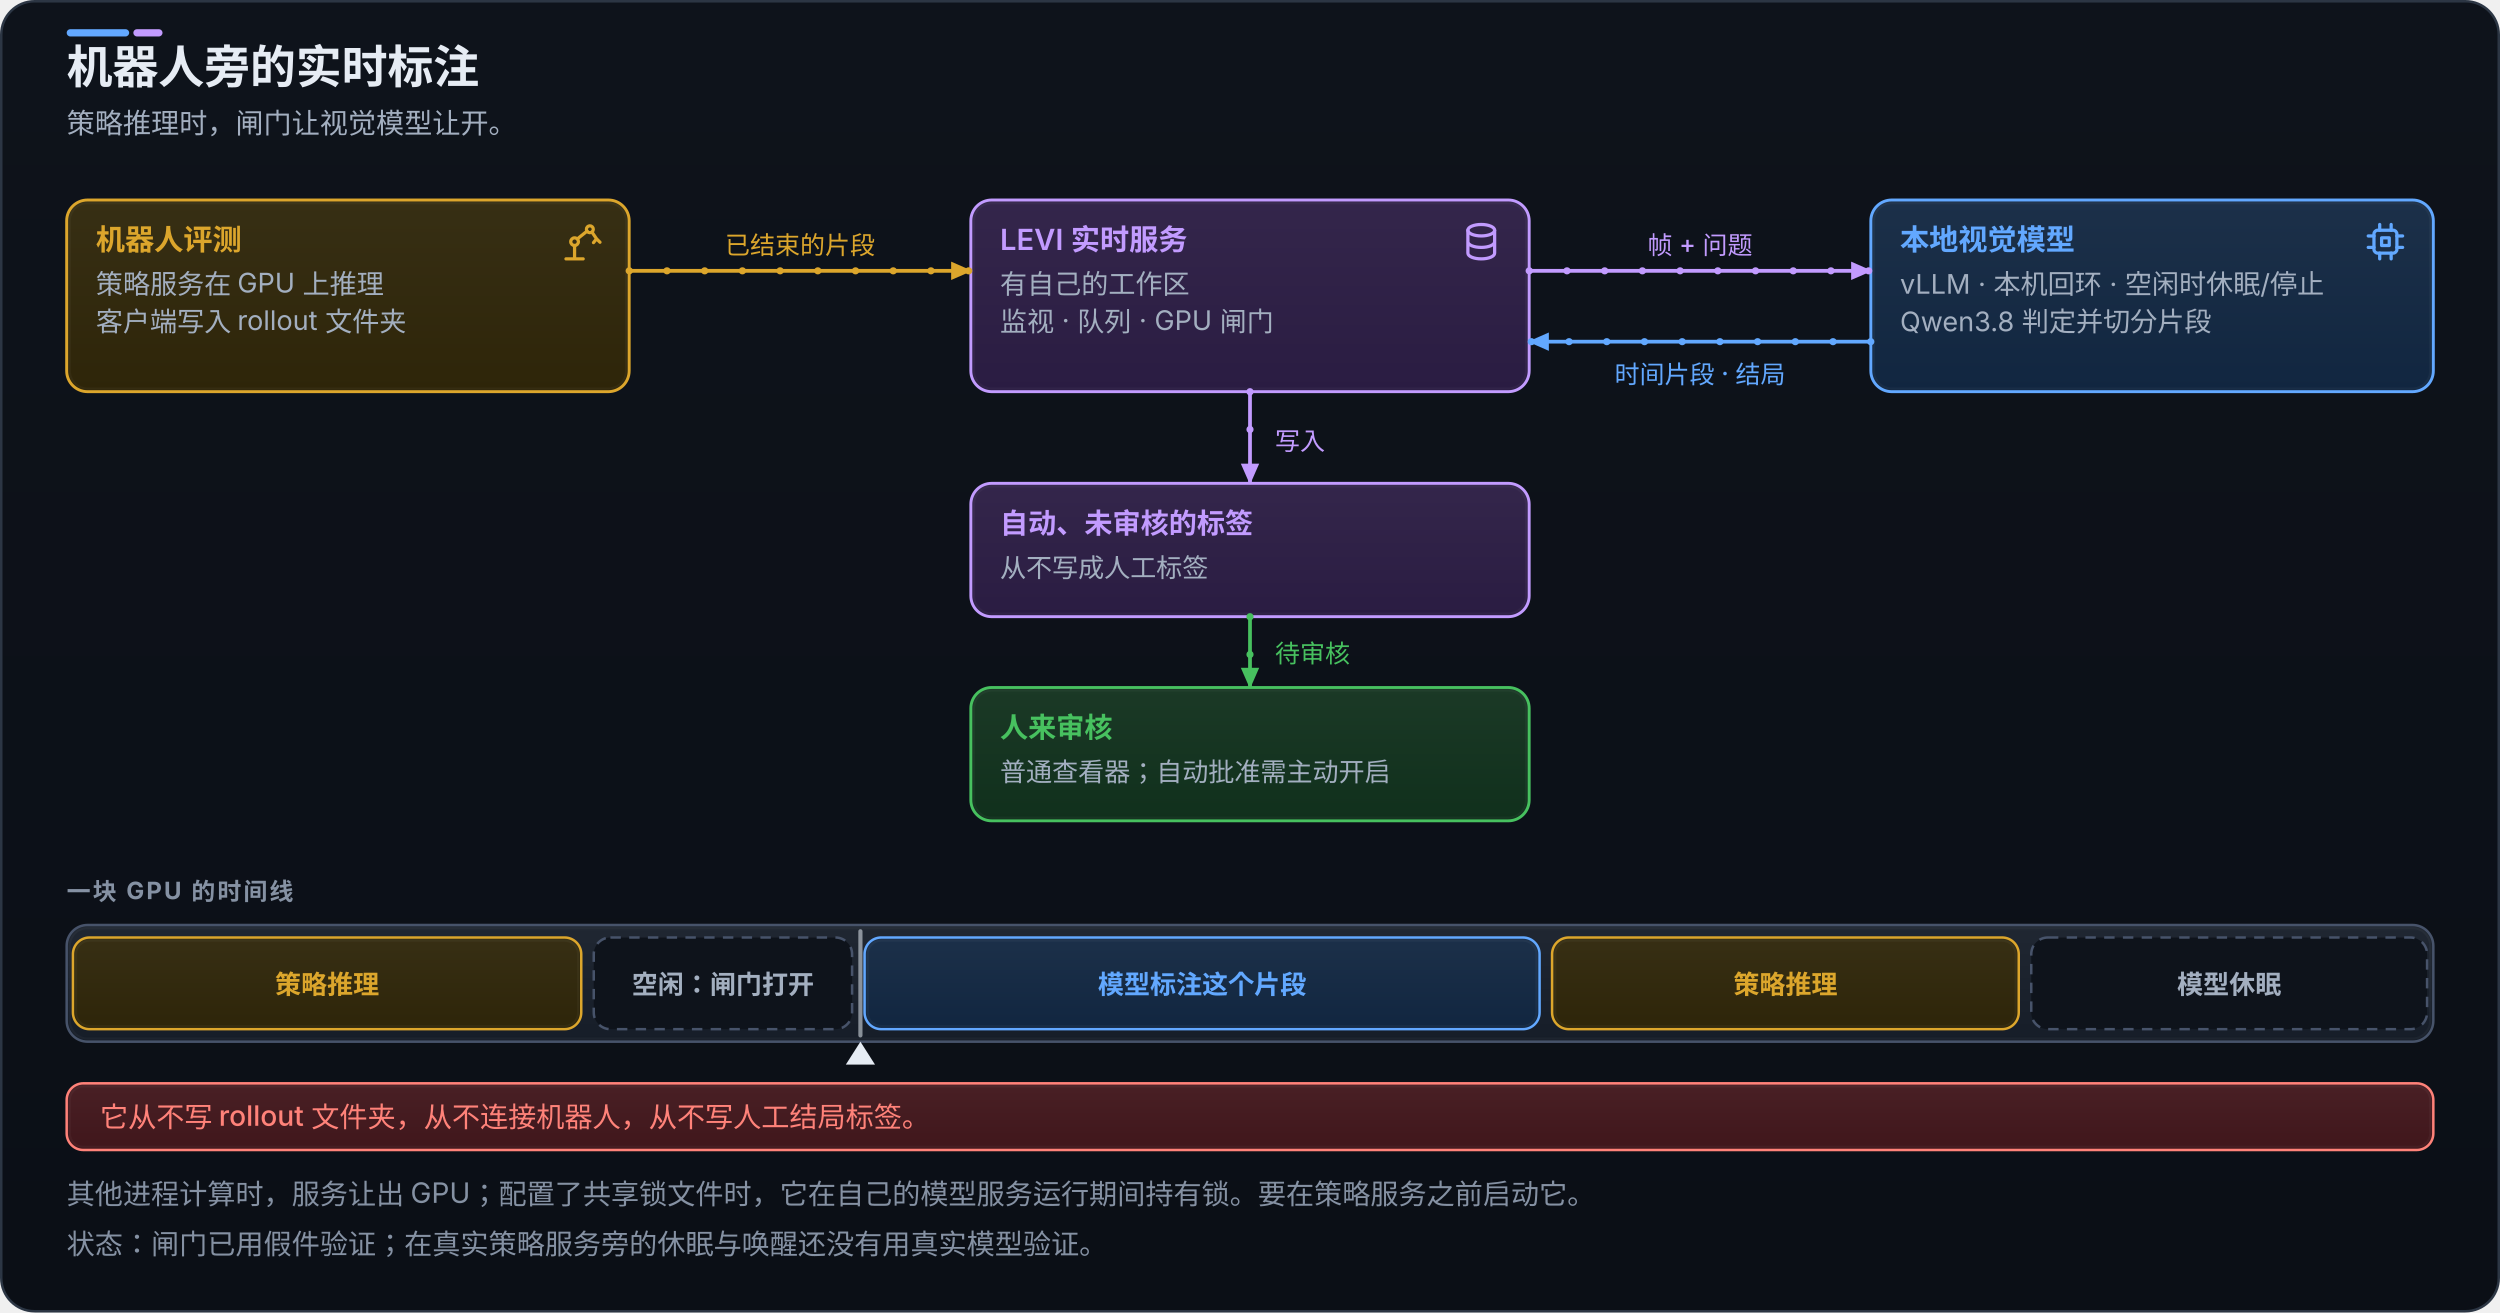
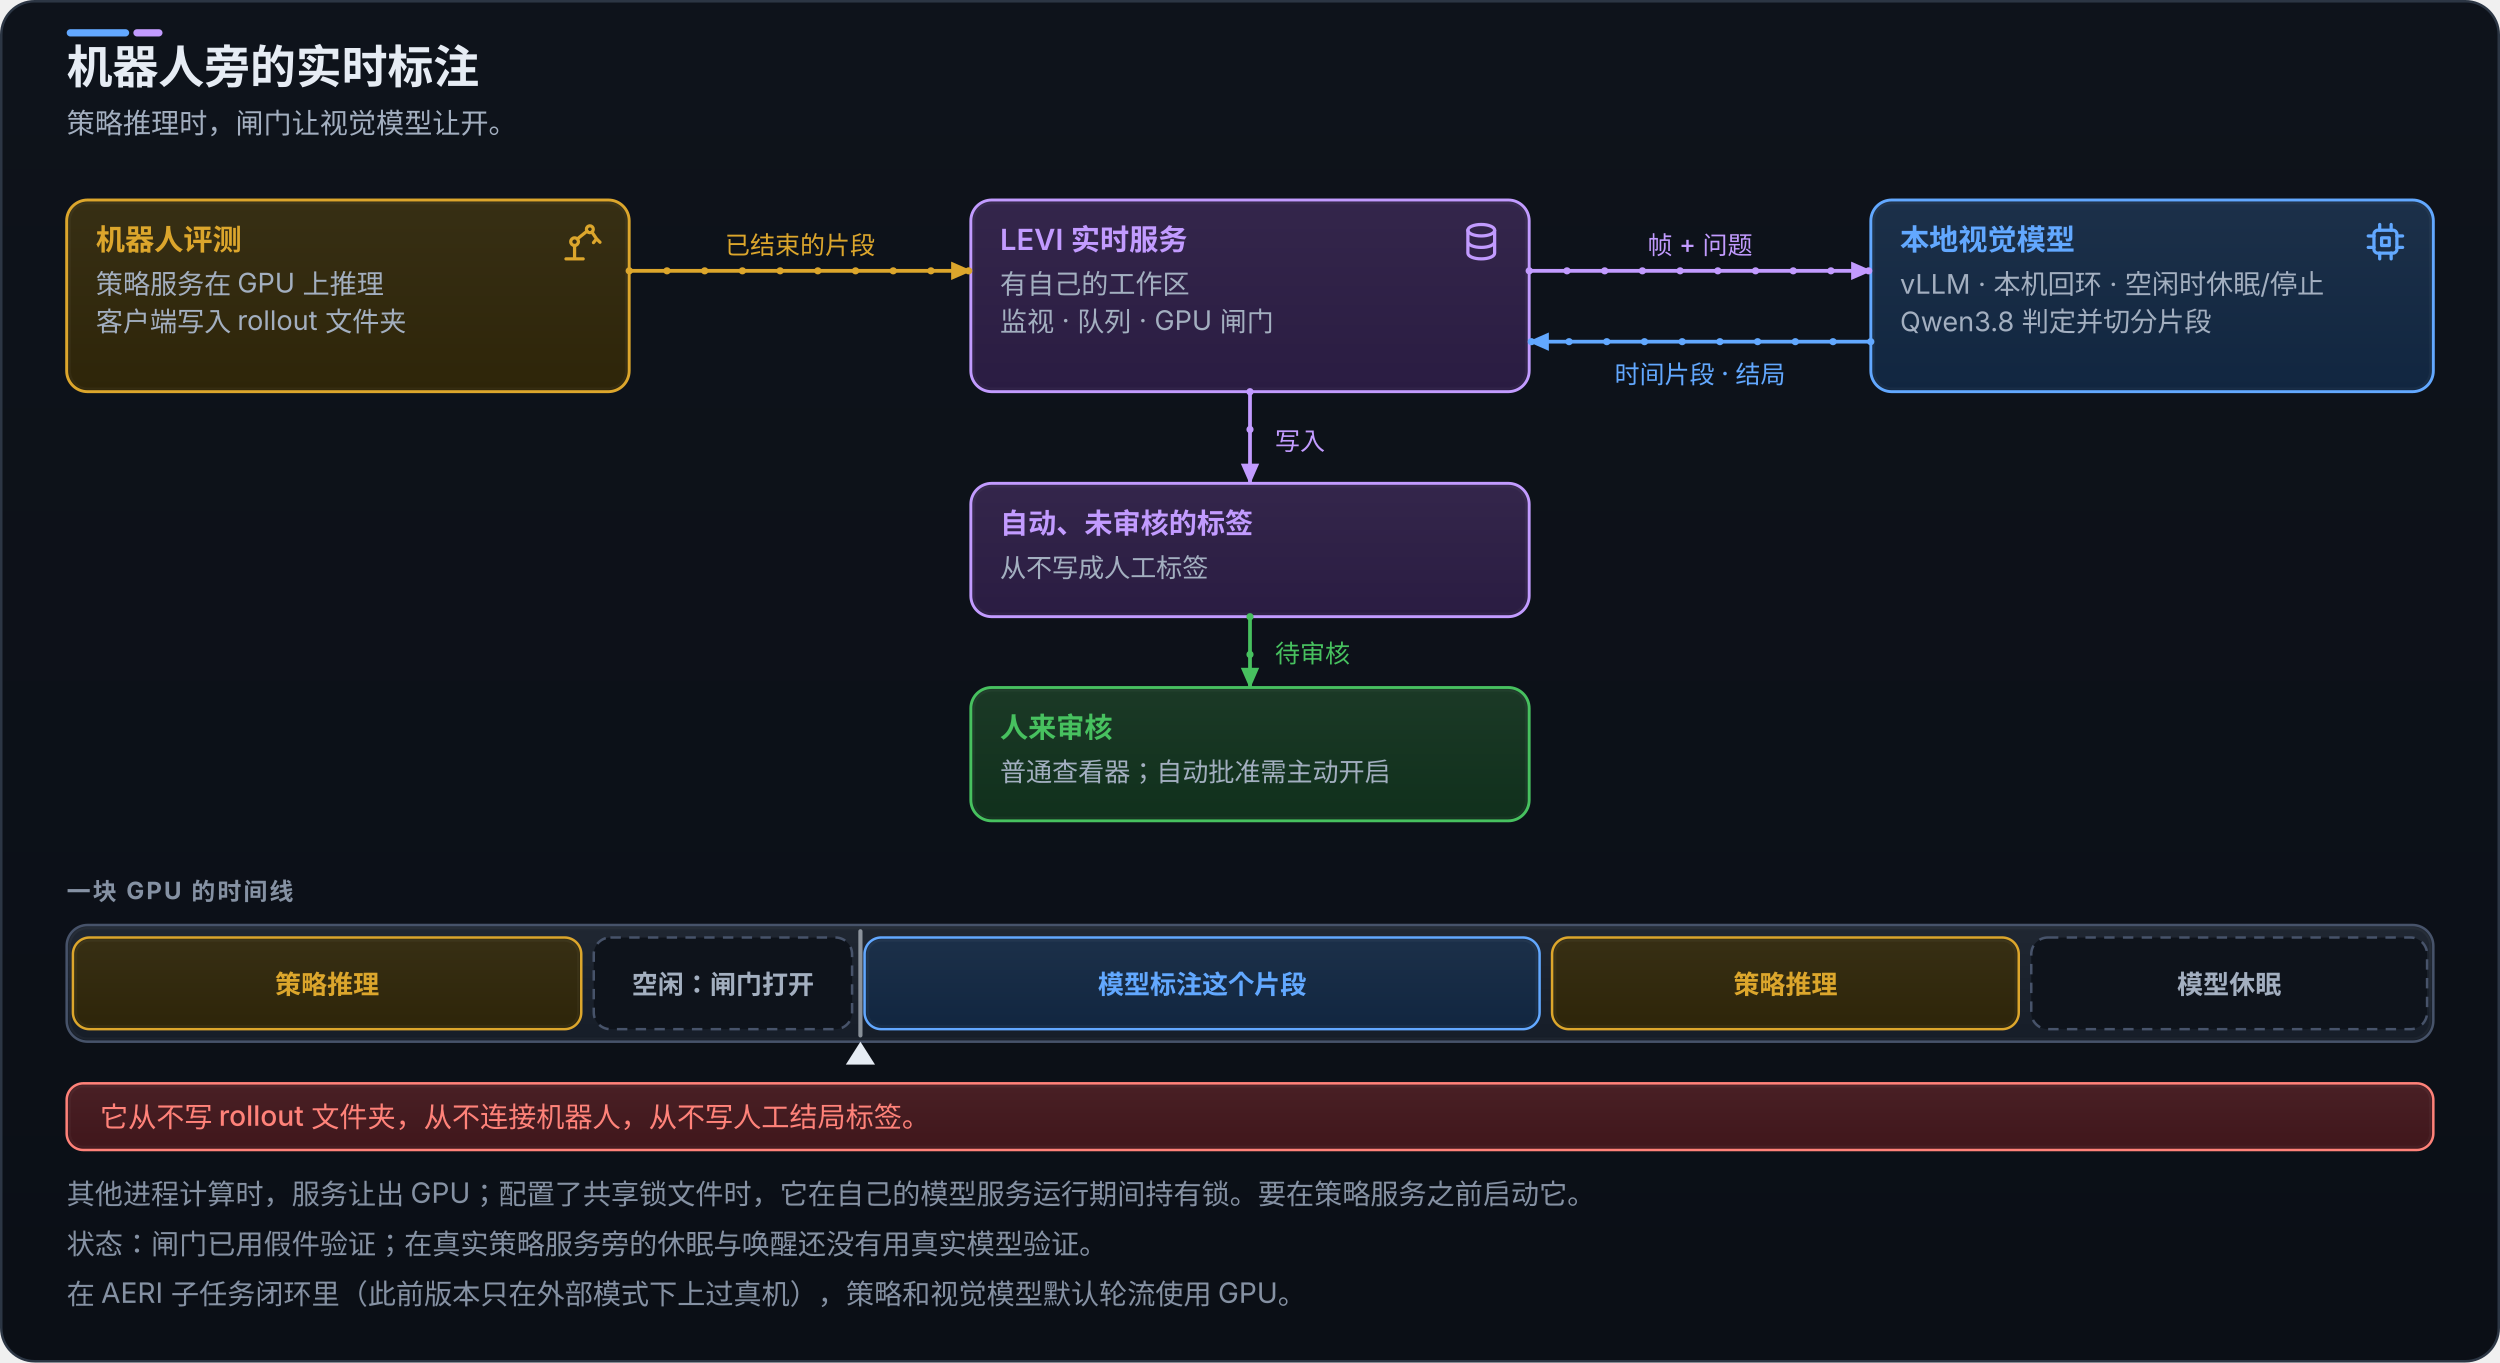
- <svg xmlns="http://www.w3.org/2000/svg" viewBox="0 0 1200 630" width="1200" height="630" role="img" aria-labelledby="t d">
+ <svg xmlns="http://www.w3.org/2000/svg" viewBox="0 0 1200 654" width="1200" height="654" role="img" aria-labelledby="t d">
  <defs>
    <style>@keyframes flow{to{stroke-dashoffset:-18}}.flow{animation:flow 3s linear infinite}@keyframes now{from{transform:translateX(0)}to{transform:translateX(1120px)}}.now{animation:now 12s linear infinite;animation-delay:-3.996s}@media (prefers-reduced-motion: reduce) { * { animation: none !important; } }</style>
    <marker id="a_gate" viewBox="0 0 10 10" refX="8.5" refY="5" markerWidth="7" markerHeight="7" orient="auto">
      <path d="M1 1.5 L9 5 L1 8.5 Z" fill="#dca62c" />
    </marker>
    <marker id="a_model" viewBox="0 0 10 10" refX="8.5" refY="5" markerWidth="7" markerHeight="7" orient="auto">
      <path d="M1 1.5 L9 5 L1 8.5 Z" fill="#62a8ff" />
    </marker>
    <marker id="a_person" viewBox="0 0 10 10" refX="8.5" refY="5" markerWidth="7" markerHeight="7" orient="auto">
      <path d="M1 1.5 L9 5 L1 8.5 Z" fill="#47c15f" />
    </marker>
    <marker id="a_system" viewBox="0 0 10 10" refX="8.5" refY="5" markerWidth="7" markerHeight="7" orient="auto">
      <path d="M1 1.5 L9 5 L1 8.5 Z" fill="#c29bff" />
    </marker>
    <linearGradient id="g_box" x1="0" y1="0" x2="0" y2="1">
      <stop offset="0" stop-color="#202732" />
      <stop offset="1" stop-color="#161d28" />
    </linearGradient>
    <linearGradient id="g_danger" x1="0" y1="0" x2="0" y2="1">
      <stop offset="0" stop-color="#492025" />
      <stop offset="1" stop-color="#40161b" />
    </linearGradient>
    <linearGradient id="g_gate" x1="0" y1="0" x2="0" y2="1">
      <stop offset="0" stop-color="#372f14" />
      <stop offset="1" stop-color="#2e2509" />
    </linearGradient>
    <linearGradient id="g_model" x1="0" y1="0" x2="0" y2="1">
      <stop offset="0" stop-color="#1c3049" />
      <stop offset="1" stop-color="#112640" />
    </linearGradient>
    <linearGradient id="g_person" x1="0" y1="0" x2="0" y2="1">
      <stop offset="0" stop-color="#1b3926" />
      <stop offset="1" stop-color="#10301c" />
    </linearGradient>
    <linearGradient id="g_system" x1="0" y1="0" x2="0" y2="1">
      <stop offset="0" stop-color="#34264b" />
      <stop offset="1" stop-color="#2a1c42" />
    </linearGradient>
    <linearGradient id="g_panel" x1="0" y1="0" x2="0" y2="1">
      <stop offset="0" stop-color="#0e131b" />
      <stop offset="1" stop-color="#0b0f16" />
    </linearGradient>
  </defs>
-   <rect x="0.6" y="0.6" width="1198.8" height="628.8" rx="16" fill="url(#g_panel)" stroke="#2c3644" stroke-width="1.2" />
+   <rect x="0.6" y="0.6" width="1198.8" height="652.8" rx="16" fill="url(#g_panel)" stroke="#2c3644" stroke-width="1.2" />
  <rect x="32" y="14" width="30" height="3.5" rx="1.75" fill="#62a8ff" />
  <rect x="64" y="14" width="14" height="3.5" rx="1.75" fill="#c29bff" />
  <text x="32" y="40" font-family="'Noto Sans SC', 'Source Han Sans SC', 'PingFang SC', 'Microsoft YaHei', Inter, -apple-system, 'Segoe UI', Roboto, 'Noto Sans', Helvetica, Arial, sans-serif" font-size="22" font-weight="700" text-anchor="start" fill="#e6ecf4">机器人旁的实时标注</text>
  <text x="32" y="64" font-family="'Noto Sans SC', 'Source Han Sans SC', 'PingFang SC', 'Microsoft YaHei', Inter, -apple-system, 'Segoe UI', Roboto, 'Noto Sans', Helvetica, Arial, sans-serif" font-size="13.5" font-weight="400" text-anchor="start" fill="#a3afc0">策略推理时，闸门让视觉模型让开。</text>
  <rect x="32" y="96" width="270" height="92" rx="10" fill="url(#g_gate)" stroke="#dca62c" stroke-width="1.4" />
  <rect x="33.5" y="97.5" width="267" height="89" rx="8.5" fill="none" stroke="#ffffff" stroke-opacity="0.035" stroke-width="1" />
  <text x="46" y="120" font-family="'Noto Sans SC', 'Source Han Sans SC', 'PingFang SC', 'Microsoft YaHei', Inter, -apple-system, 'Segoe UI', Roboto, 'Noto Sans', Helvetica, Arial, sans-serif" font-size="14" font-weight="600" text-anchor="start" fill="#dca62c">机器人评测</text>
  <text x="46" y="141" font-family="'Noto Sans SC', 'Source Han Sans SC', 'PingFang SC', 'Microsoft YaHei', Inter, -apple-system, 'Segoe UI', Roboto, 'Noto Sans', Helvetica, Arial, sans-serif" font-size="13" font-weight="400" text-anchor="start" fill="#a3afc0">策略服务在 GPU 上推理</text>
  <text x="46" y="159" font-family="'Noto Sans SC', 'Source Han Sans SC', 'PingFang SC', 'Microsoft YaHei', Inter, -apple-system, 'Segoe UI', Roboto, 'Noto Sans', Helvetica, Arial, sans-serif" font-size="13" font-weight="400" text-anchor="start" fill="#a3afc0">客户端写入 rollout 文件夹</text>
  <g transform="translate(268 105) scale(0.917)" fill="none" stroke="#dca62c" stroke-width="1.7" stroke-linecap="round" stroke-linejoin="round">
    <path d="M4 21h9 M8.5 21v-7" />
    <circle cx="8.5" cy="12" r="2" />
    <path d="M10 10.5 15 6.5" />
    <circle cx="16.5" cy="5.5" r="1.8" />
    <path d="M17.6 7 20 10.5 M20 10.5l-1.6 2 M20 10.5l1.8 1.8" />
  </g>
  <rect x="466" y="96" width="268" height="92" rx="10" fill="url(#g_system)" stroke="#c29bff" stroke-width="1.4" />
  <rect x="467.5" y="97.5" width="265" height="89" rx="8.5" fill="none" stroke="#ffffff" stroke-opacity="0.035" stroke-width="1" />
  <text x="480" y="120" font-family="'Noto Sans SC', 'Source Han Sans SC', 'PingFang SC', 'Microsoft YaHei', Inter, -apple-system, 'Segoe UI', Roboto, 'Noto Sans', Helvetica, Arial, sans-serif" font-size="14" font-weight="600" text-anchor="start" fill="#c29bff">LEVI 实时服务</text>
  <text x="480" y="141" font-family="'Noto Sans SC', 'Source Han Sans SC', 'PingFang SC', 'Microsoft YaHei', Inter, -apple-system, 'Segoe UI', Roboto, 'Noto Sans', Helvetica, Arial, sans-serif" font-size="13" font-weight="400" text-anchor="start" fill="#a3afc0">有自己的工作区</text>
  <text x="480" y="159" font-family="'Noto Sans SC', 'Source Han Sans SC', 'PingFang SC', 'Microsoft YaHei', Inter, -apple-system, 'Segoe UI', Roboto, 'Noto Sans', Helvetica, Arial, sans-serif" font-size="13" font-weight="400" text-anchor="start" fill="#a3afc0">监视 · 队列 · GPU 闸门</text>
  <g transform="translate(700 105) scale(0.917)" fill="none" stroke="#c29bff" stroke-width="1.7" stroke-linecap="round" stroke-linejoin="round">
    <ellipse cx="12" cy="6" rx="7" ry="3" />
    <path d="M5 6v12c0 1.7 3.1 3 7 3s7-1.3 7-3V6 M5 12c0 1.7 3.1 3 7 3s7-1.3 7-3" />
  </g>
  <rect x="898" y="96" width="270" height="92" rx="10" fill="url(#g_model)" stroke="#62a8ff" stroke-width="1.4" />
  <rect x="899.5" y="97.5" width="267" height="89" rx="8.5" fill="none" stroke="#ffffff" stroke-opacity="0.035" stroke-width="1" />
  <text x="912" y="120" font-family="'Noto Sans SC', 'Source Han Sans SC', 'PingFang SC', 'Microsoft YaHei', Inter, -apple-system, 'Segoe UI', Roboto, 'Noto Sans', Helvetica, Arial, sans-serif" font-size="14" font-weight="600" text-anchor="start" fill="#62a8ff">本地视觉模型</text>
  <text x="912" y="141" font-family="'Noto Sans SC', 'Source Han Sans SC', 'PingFang SC', 'Microsoft YaHei', Inter, -apple-system, 'Segoe UI', Roboto, 'Noto Sans', Helvetica, Arial, sans-serif" font-size="13" font-weight="400" text-anchor="start" fill="#a3afc0">vLLM · 本机回环 · 空闲时休眠/停止</text>
  <text x="912" y="159" font-family="'Noto Sans SC', 'Source Han Sans SC', 'PingFang SC', 'Microsoft YaHei', Inter, -apple-system, 'Segoe UI', Roboto, 'Noto Sans', Helvetica, Arial, sans-serif" font-size="13" font-weight="400" text-anchor="start" fill="#a3afc0">Qwen3.8 判定并切分片段</text>
  <g transform="translate(1134 105) scale(0.917)" fill="none" stroke="#62a8ff" stroke-width="1.7" stroke-linecap="round" stroke-linejoin="round">
    <rect x="6" y="6" width="12" height="12" rx="2" />
    <rect x="10" y="10" width="4" height="4" />
    <path d="M9 3v3 M15 3v3 M9 18v3 M15 18v3 M3 9h3 M3 15h3 M18 9h3 M18 15h3" />
  </g>
  <path d="M302 130 L466 130" fill="none" stroke="#dca62c" stroke-width="1.8" stroke-linejoin="round" marker-end="url(#a_gate)" />
  <path class="flow" d="M302 130 L466 130" fill="none" stroke="#dca62c" stroke-width="3.4" stroke-linecap="round" stroke-linejoin="round" stroke-dasharray="0.1 18" />
  <text x="384" y="122" font-family="'Noto Sans SC', 'Source Han Sans SC', 'PingFang SC', 'Microsoft YaHei', Inter, -apple-system, 'Segoe UI', Roboto, 'Noto Sans', Helvetica, Arial, sans-serif" font-size="12" font-weight="500" text-anchor="middle" fill="#dca62c">已结束的片段</text>
  <path d="M734 130 L898 130" fill="none" stroke="#c29bff" stroke-width="1.8" stroke-linejoin="round" marker-end="url(#a_system)" />
  <path class="flow" d="M734 130 L898 130" fill="none" stroke="#c29bff" stroke-width="3.4" stroke-linecap="round" stroke-linejoin="round" stroke-dasharray="0.1 18" />
  <text x="816" y="122" font-family="'Noto Sans SC', 'Source Han Sans SC', 'PingFang SC', 'Microsoft YaHei', Inter, -apple-system, 'Segoe UI', Roboto, 'Noto Sans', Helvetica, Arial, sans-serif" font-size="12" font-weight="500" text-anchor="middle" fill="#c29bff">帧 + 问题</text>
  <path d="M898 164 L734 164" fill="none" stroke="#62a8ff" stroke-width="1.8" stroke-linejoin="round" marker-end="url(#a_model)" />
  <path class="flow" d="M898 164 L734 164" fill="none" stroke="#62a8ff" stroke-width="3.4" stroke-linecap="round" stroke-linejoin="round" stroke-dasharray="0.1 18" />
  <text x="816" y="184" font-family="'Noto Sans SC', 'Source Han Sans SC', 'PingFang SC', 'Microsoft YaHei', Inter, -apple-system, 'Segoe UI', Roboto, 'Noto Sans', Helvetica, Arial, sans-serif" font-size="12" font-weight="500" text-anchor="middle" fill="#62a8ff">时间片段 · 结局</text>
  <rect x="466" y="232" width="268" height="64" rx="10" fill="url(#g_system)" stroke="#c29bff" stroke-width="1.4" />
  <rect x="467.5" y="233.5" width="265" height="61" rx="8.5" fill="none" stroke="#ffffff" stroke-opacity="0.035" stroke-width="1" />
  <text x="480" y="256" font-family="'Noto Sans SC', 'Source Han Sans SC', 'PingFang SC', 'Microsoft YaHei', Inter, -apple-system, 'Segoe UI', Roboto, 'Noto Sans', Helvetica, Arial, sans-serif" font-size="13.5" font-weight="600" text-anchor="start" fill="#c29bff">自动、未审核的标签</text>
  <text x="480" y="277" font-family="'Noto Sans SC', 'Source Han Sans SC', 'PingFang SC', 'Microsoft YaHei', Inter, -apple-system, 'Segoe UI', Roboto, 'Noto Sans', Helvetica, Arial, sans-serif" font-size="12.5" font-weight="400" text-anchor="start" fill="#a3afc0">从不写成人工标签</text>
  <path d="M600 188 L600 232" fill="none" stroke="#c29bff" stroke-width="1.8" stroke-linejoin="round" marker-end="url(#a_system)" />
  <path class="flow" d="M600 188 L600 232" fill="none" stroke="#c29bff" stroke-width="3.4" stroke-linecap="round" stroke-linejoin="round" stroke-dasharray="0.1 18" />
  <text x="612" y="216" font-family="'Noto Sans SC', 'Source Han Sans SC', 'PingFang SC', 'Microsoft YaHei', Inter, -apple-system, 'Segoe UI', Roboto, 'Noto Sans', Helvetica, Arial, sans-serif" font-size="12" font-weight="500" text-anchor="start" fill="#c29bff">写入</text>
  <rect x="466" y="330" width="268" height="64" rx="10" fill="url(#g_person)" stroke="#47c15f" stroke-width="1.4" />
  <rect x="467.5" y="331.5" width="265" height="61" rx="8.5" fill="none" stroke="#ffffff" stroke-opacity="0.035" stroke-width="1" />
  <text x="480" y="354" font-family="'Noto Sans SC', 'Source Han Sans SC', 'PingFang SC', 'Microsoft YaHei', Inter, -apple-system, 'Segoe UI', Roboto, 'Noto Sans', Helvetica, Arial, sans-serif" font-size="13.5" font-weight="600" text-anchor="start" fill="#47c15f">人来审核</text>
  <text x="480" y="375" font-family="'Noto Sans SC', 'Source Han Sans SC', 'PingFang SC', 'Microsoft YaHei', Inter, -apple-system, 'Segoe UI', Roboto, 'Noto Sans', Helvetica, Arial, sans-serif" font-size="12.5" font-weight="400" text-anchor="start" fill="#a3afc0">普通查看器；自动批准需主动开启</text>
  <path d="M600 296 L600 330" fill="none" stroke="#47c15f" stroke-width="1.8" stroke-linejoin="round" marker-end="url(#a_person)" />
  <path class="flow" d="M600 296 L600 330" fill="none" stroke="#47c15f" stroke-width="3.4" stroke-linecap="round" stroke-linejoin="round" stroke-dasharray="0.1 18" />
  <text x="612" y="318" font-family="'Noto Sans SC', 'Source Han Sans SC', 'PingFang SC', 'Microsoft YaHei', Inter, -apple-system, 'Segoe UI', Roboto, 'Noto Sans', Helvetica, Arial, sans-serif" font-size="12" font-weight="500" text-anchor="start" fill="#47c15f">待审核</text>
  <text x="32" y="432" font-family="'Noto Sans SC', 'Source Han Sans SC', 'PingFang SC', 'Microsoft YaHei', Inter, -apple-system, 'Segoe UI', Roboto, 'Noto Sans', Helvetica, Arial, sans-serif" font-size="11.5" font-weight="700" text-anchor="start" fill="#8591a3" letter-spacing="1">一块 GPU 的时间线</text>
  <rect x="32" y="444" width="1136" height="56" rx="10" fill="url(#g_box)" stroke="#47536a" stroke-width="1.2" />
  <rect x="33.5" y="445.5" width="1133" height="53" rx="8.5" fill="none" stroke="#ffffff" stroke-opacity="0.035" stroke-width="1" />
  <rect x="35" y="450" width="244" height="44" rx="8" fill="url(#g_gate)" stroke="#dca62c" stroke-width="1.2" />
  <rect x="36.5" y="451.5" width="241" height="41" rx="6.5" fill="none" stroke="#ffffff" stroke-opacity="0.035" stroke-width="1" />
  <rect x="285" y="450" width="124" height="44" rx="8" fill="#0e131b" stroke="#47536a" stroke-width="1.2" stroke-dasharray="5 4" />
  <rect x="415" y="450" width="324" height="44" rx="8" fill="url(#g_model)" stroke="#62a8ff" stroke-width="1.2" />
  <rect x="416.5" y="451.5" width="321" height="41" rx="6.5" fill="none" stroke="#ffffff" stroke-opacity="0.035" stroke-width="1" />
  <rect x="745" y="450" width="224" height="44" rx="8" fill="url(#g_gate)" stroke="#dca62c" stroke-width="1.2" />
  <rect x="746.5" y="451.5" width="221" height="41" rx="6.5" fill="none" stroke="#ffffff" stroke-opacity="0.035" stroke-width="1" />
  <rect x="975" y="450" width="190" height="44" rx="8" fill="#0e131b" stroke="#47536a" stroke-width="1.2" stroke-dasharray="5 4" />
  <g class="now" transform="translate(373 0)">
    <rect x="39" y="446" width="2" height="52" rx="1" fill="#e6ecf4" fill-opacity="0.55" />
    <path d="M33 511 L47 511 L40 500 Z" fill="#e6ecf4" />
  </g>
  <text x="157.0" y="477" font-family="'Noto Sans SC', 'Source Han Sans SC', 'PingFang SC', 'Microsoft YaHei', Inter, -apple-system, 'Segoe UI', Roboto, 'Noto Sans', Helvetica, Arial, sans-serif" font-size="12.5" font-weight="600" text-anchor="middle" fill="#dca62c">策略推理</text>
  <text x="347.0" y="477" font-family="'Noto Sans SC', 'Source Han Sans SC', 'PingFang SC', 'Microsoft YaHei', Inter, -apple-system, 'Segoe UI', Roboto, 'Noto Sans', Helvetica, Arial, sans-serif" font-size="12.5" font-weight="600" text-anchor="middle" fill="#a3afc0">空闲：闸门打开</text>
  <text x="577.0" y="477" font-family="'Noto Sans SC', 'Source Han Sans SC', 'PingFang SC', 'Microsoft YaHei', Inter, -apple-system, 'Segoe UI', Roboto, 'Noto Sans', Helvetica, Arial, sans-serif" font-size="12.5" font-weight="600" text-anchor="middle" fill="#62a8ff">模型标注这个片段</text>
  <text x="857.0" y="477" font-family="'Noto Sans SC', 'Source Han Sans SC', 'PingFang SC', 'Microsoft YaHei', Inter, -apple-system, 'Segoe UI', Roboto, 'Noto Sans', Helvetica, Arial, sans-serif" font-size="12.5" font-weight="600" text-anchor="middle" fill="#dca62c">策略推理</text>
  <text x="1070.0" y="477" font-family="'Noto Sans SC', 'Source Han Sans SC', 'PingFang SC', 'Microsoft YaHei', Inter, -apple-system, 'Segoe UI', Roboto, 'Noto Sans', Helvetica, Arial, sans-serif" font-size="12.5" font-weight="600" text-anchor="middle" fill="#a3afc0">模型休眠</text>
  <rect x="32" y="520" width="1136" height="32" rx="8" fill="url(#g_danger)" stroke="#ff8279" stroke-width="1.2" />
  <rect x="33.5" y="521.5" width="1133" height="29" rx="6.5" fill="none" stroke="#ffffff" stroke-opacity="0.035" stroke-width="1" />
  <text x="48" y="541" font-family="'Noto Sans SC', 'Source Han Sans SC', 'PingFang SC', 'Microsoft YaHei', Inter, -apple-system, 'Segoe UI', Roboto, 'Noto Sans', Helvetica, Arial, sans-serif" font-size="13.5" font-weight="500" text-anchor="start" fill="#ff8279">它从不写 rollout 文件夹，从不连接机器人，从不写人工结局标签。</text>
  <text x="32" y="578" font-family="'Noto Sans SC', 'Source Han Sans SC', 'PingFang SC', 'Microsoft YaHei', Inter, -apple-system, 'Segoe UI', Roboto, 'Noto Sans', Helvetica, Arial, sans-serif" font-size="13.5" font-weight="400" text-anchor="start" fill="#8591a3">其他进程计算时，服务让出 GPU；配置了共享锁文件时，它在自己的模型服务运行期间持有锁。要在策略服务之前启动它。</text>
  <text x="32" y="602" font-family="'Noto Sans SC', 'Source Han Sans SC', 'PingFang SC', 'Microsoft YaHei', Inter, -apple-system, 'Segoe UI', Roboto, 'Noto Sans', Helvetica, Arial, sans-serif" font-size="13.5" font-weight="400" text-anchor="start" fill="#8591a3">状态：闸门已用假件验证；在真实策略服务旁的休眠与唤醒还没有用真实模型验证。</text>
+   <text x="32" y="626" font-family="'Noto Sans SC', 'Source Han Sans SC', 'PingFang SC', 'Microsoft YaHei', Inter, -apple-system, 'Segoe UI', Roboto, 'Noto Sans', Helvetica, Arial, sans-serif" font-size="13.5" font-weight="400" text-anchor="start" fill="#8591a3">在 AERI 子任务闭环里（此前版本只在外部模式下上过真机），策略和视觉模型默认轮流使用 GPU。</text>
</svg>
